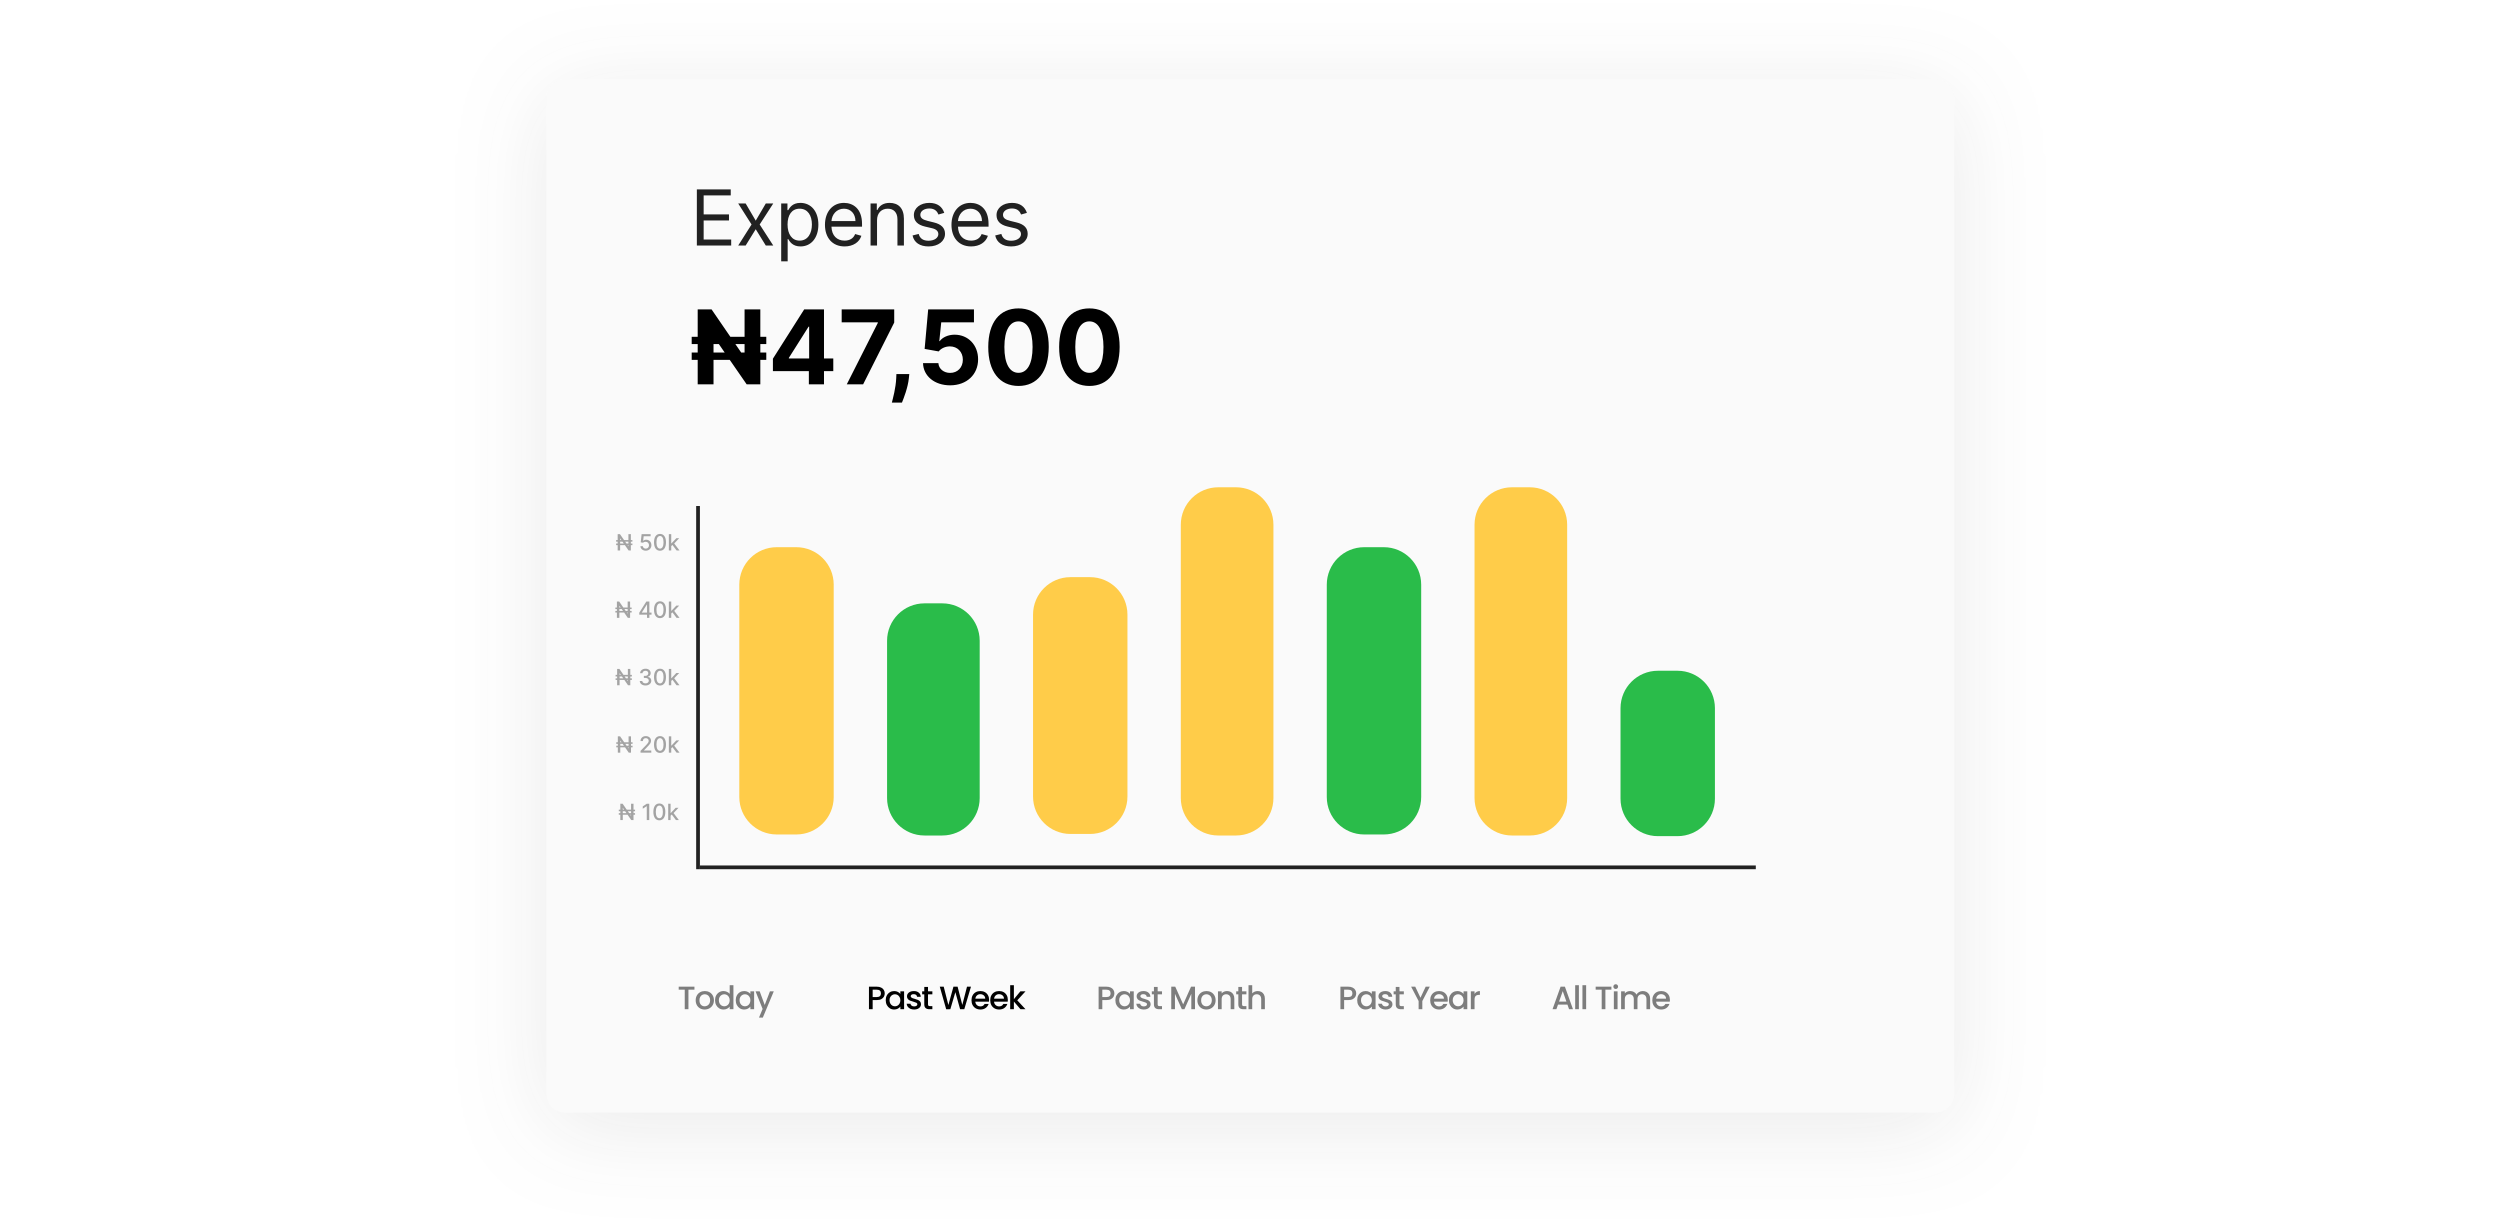
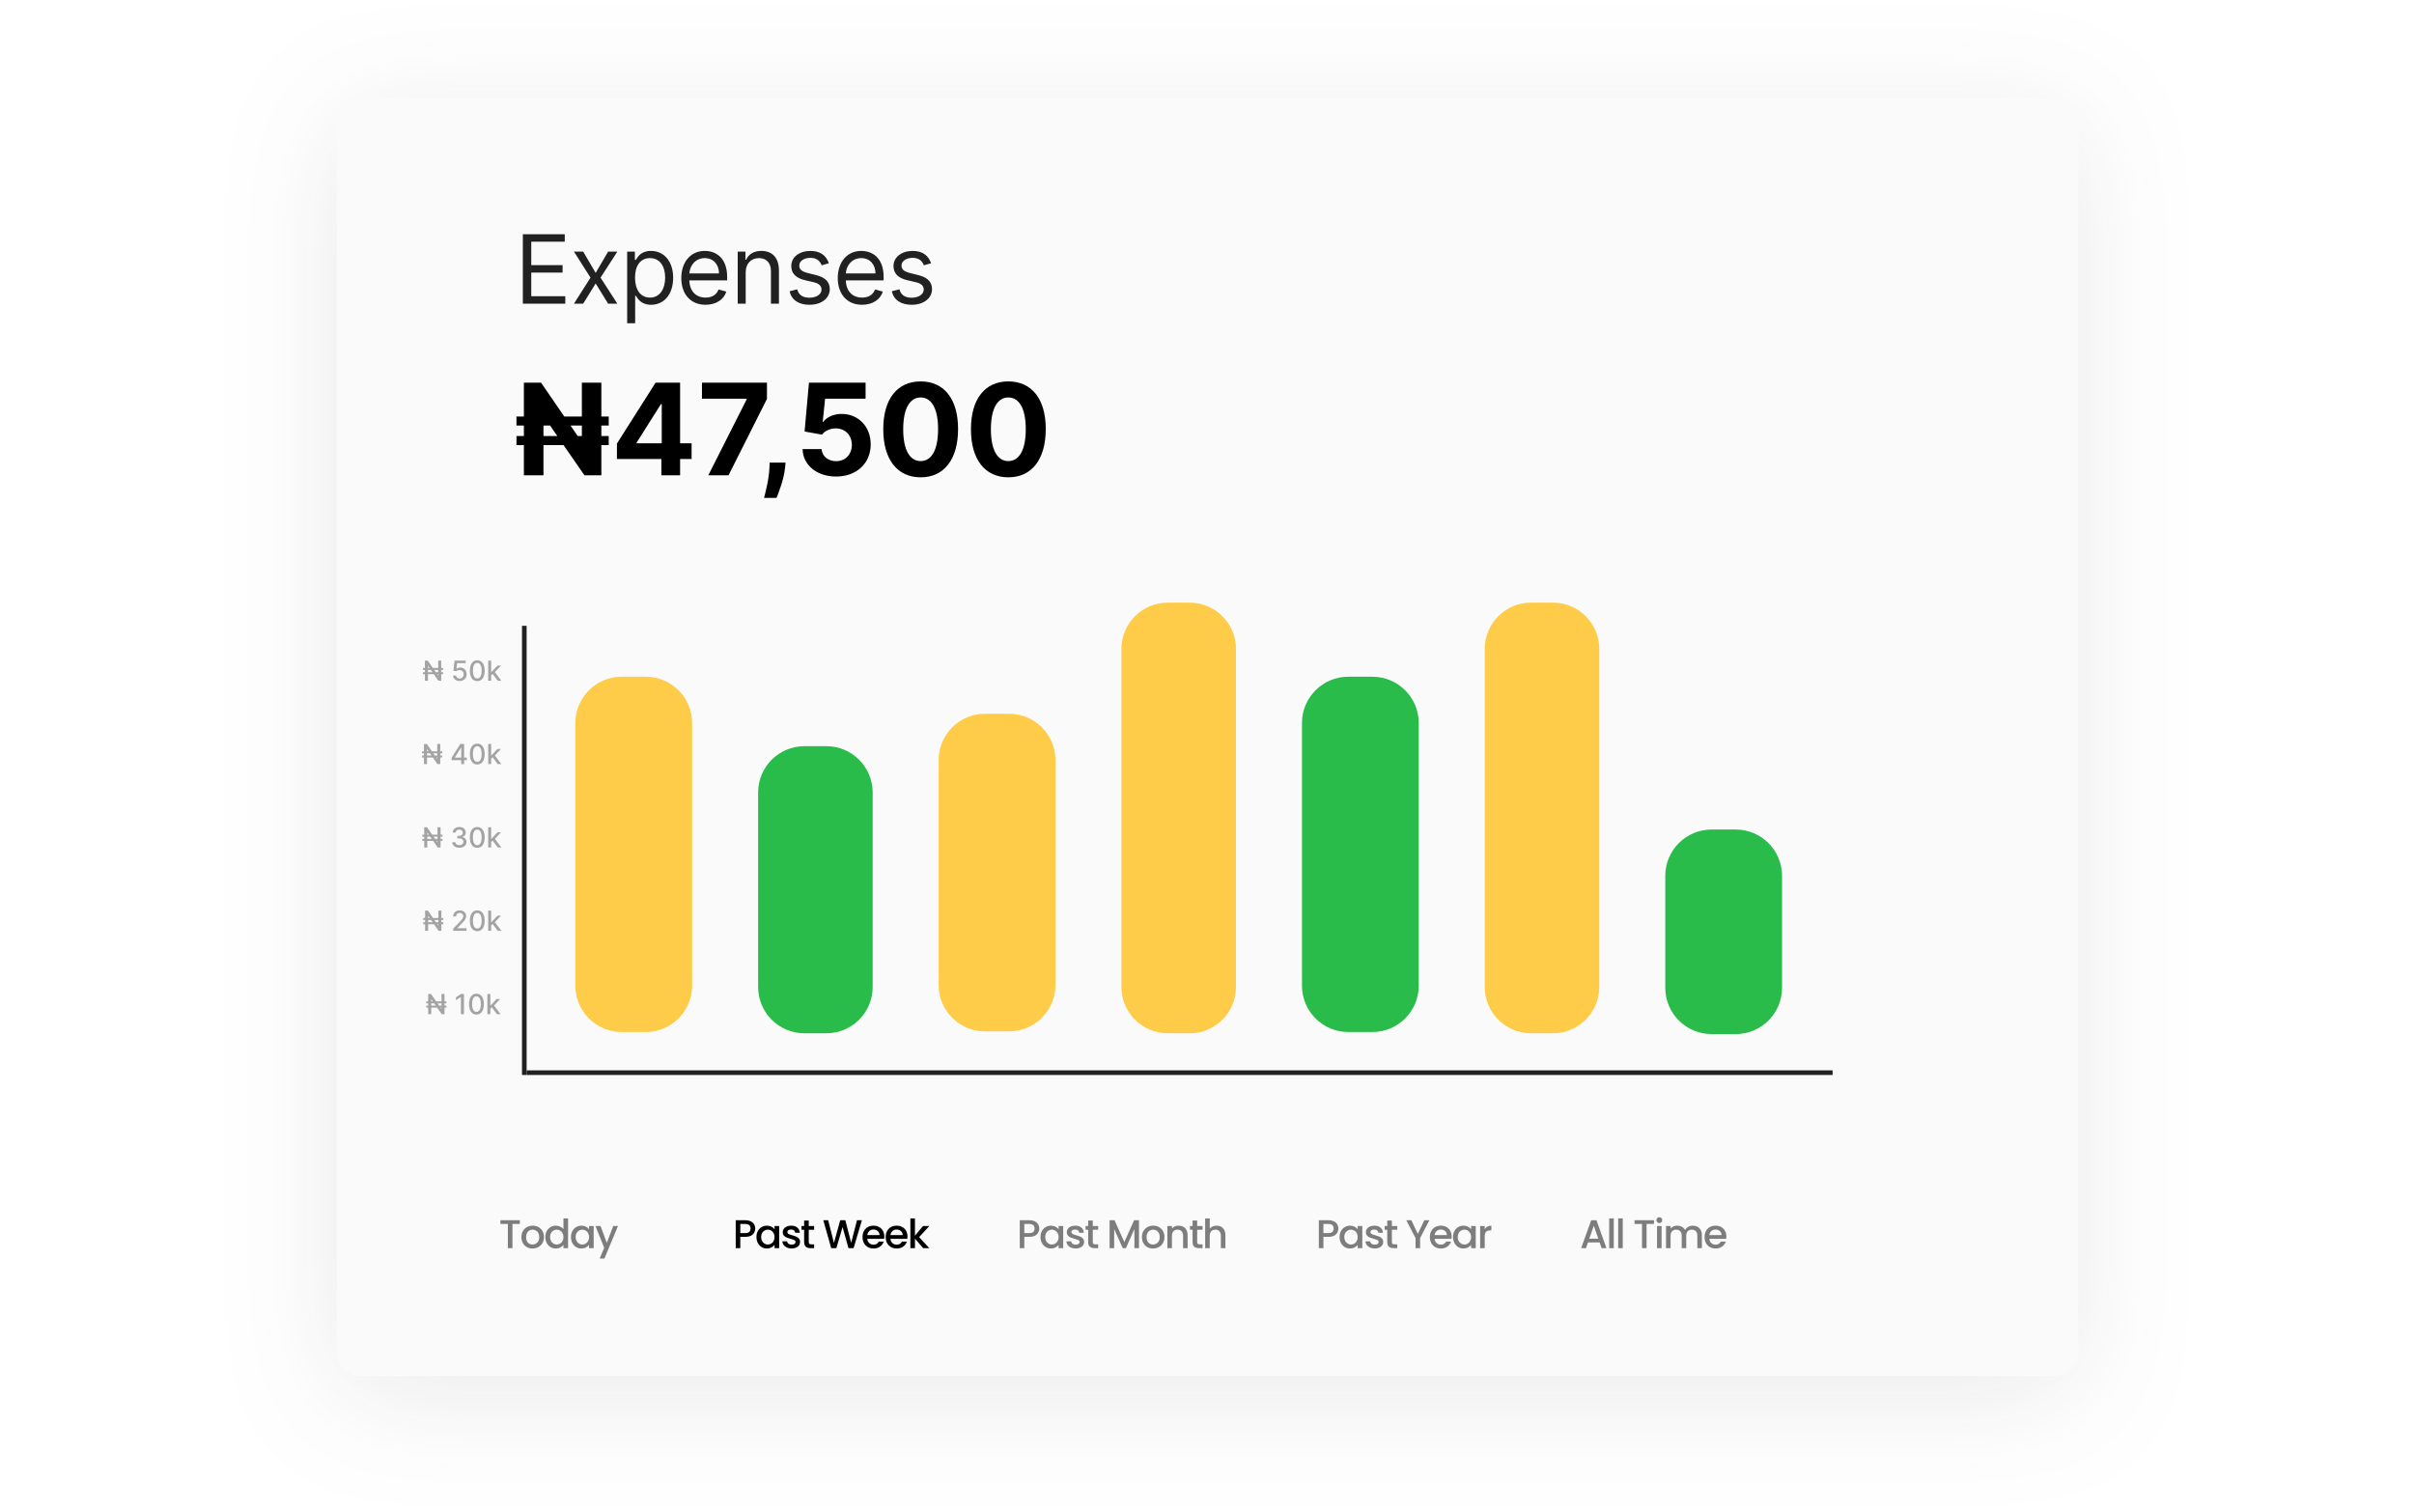
- <svg xmlns="http://www.w3.org/2000/svg" width="364" height="178" viewBox="0 0 364 278" fill="none">
+ <svg xmlns="http://www.w3.org/2000/svg" width="364" height="228" viewBox="0 0 364 278" fill="none">
  <g filter="url(#filter0_d)">
    <rect x="22" y="18" width="320.145" height="235" rx="4.257" fill="#FAFAFA" />
  </g>
  <path d="M55.667 224.368V225.054H54.302V229.496H53.461V225.054H52.089V224.368H55.667ZM57.988 229.563C57.604 229.563 57.257 229.476 56.947 229.304C56.638 229.127 56.394 228.881 56.217 228.566C56.04 228.247 55.951 227.878 55.951 227.459C55.951 227.046 56.042 226.68 56.224 226.36C56.406 226.04 56.655 225.794 56.97 225.622C57.284 225.45 57.636 225.364 58.025 225.364C58.413 225.364 58.765 225.45 59.08 225.622C59.395 225.794 59.643 226.04 59.825 226.36C60.007 226.68 60.098 227.046 60.098 227.459C60.098 227.873 60.005 228.239 59.818 228.559C59.631 228.879 59.375 229.127 59.05 229.304C58.731 229.476 58.377 229.563 57.988 229.563ZM57.988 228.832C58.204 228.832 58.406 228.78 58.593 228.677C58.785 228.574 58.94 228.419 59.058 228.212C59.176 228.005 59.235 227.755 59.235 227.459C59.235 227.164 59.178 226.916 59.065 226.714C58.952 226.508 58.802 226.353 58.615 226.249C58.428 226.146 58.227 226.094 58.01 226.094C57.794 226.094 57.592 226.146 57.405 226.249C57.223 226.353 57.078 226.508 56.97 226.714C56.861 226.916 56.807 227.164 56.807 227.459C56.807 227.897 56.918 228.237 57.139 228.478C57.366 228.714 57.648 228.832 57.988 228.832ZM60.354 227.445C60.354 227.036 60.438 226.675 60.605 226.36C60.778 226.045 61.009 225.802 61.299 225.629C61.594 225.452 61.921 225.364 62.28 225.364C62.546 225.364 62.807 225.423 63.063 225.541C63.323 225.654 63.53 225.806 63.682 225.998V224.035H64.531V229.496H63.682V228.884C63.545 229.08 63.353 229.243 63.107 229.371C62.866 229.499 62.588 229.563 62.273 229.563C61.919 229.563 61.594 229.474 61.299 229.297C61.009 229.115 60.778 228.864 60.605 228.544C60.438 228.219 60.354 227.853 60.354 227.445ZM63.682 227.459C63.682 227.179 63.623 226.936 63.505 226.729C63.392 226.522 63.242 226.365 63.055 226.257C62.868 226.148 62.667 226.094 62.45 226.094C62.234 226.094 62.032 226.148 61.845 226.257C61.658 226.36 61.506 226.515 61.388 226.722C61.274 226.923 61.218 227.164 61.218 227.445C61.218 227.725 61.274 227.971 61.388 228.183C61.506 228.394 61.658 228.556 61.845 228.67C62.037 228.778 62.239 228.832 62.45 228.832C62.667 228.832 62.868 228.778 63.055 228.67C63.242 228.561 63.392 228.404 63.505 228.197C63.623 227.986 63.682 227.74 63.682 227.459ZM65.06 227.445C65.06 227.036 65.144 226.675 65.311 226.36C65.484 226.045 65.715 225.802 66.005 225.629C66.3 225.452 66.625 225.364 66.979 225.364C67.299 225.364 67.577 225.428 67.813 225.556C68.054 225.679 68.246 225.834 68.388 226.02V225.43H69.237V229.496H68.388V228.891C68.246 229.083 68.051 229.243 67.805 229.371C67.559 229.499 67.279 229.563 66.964 229.563C66.615 229.563 66.295 229.474 66.005 229.297C65.715 229.115 65.484 228.864 65.311 228.544C65.144 228.219 65.06 227.853 65.06 227.445ZM68.388 227.459C68.388 227.179 68.329 226.936 68.211 226.729C68.098 226.522 67.948 226.365 67.761 226.257C67.574 226.148 67.373 226.094 67.156 226.094C66.94 226.094 66.738 226.148 66.551 226.257C66.364 226.36 66.212 226.515 66.094 226.722C65.98 226.923 65.924 227.164 65.924 227.445C65.924 227.725 65.98 227.971 66.094 228.183C66.212 228.394 66.364 228.556 66.551 228.67C66.743 228.778 66.945 228.832 67.156 228.832C67.373 228.832 67.574 228.778 67.761 228.67C67.948 228.561 68.098 228.404 68.211 228.197C68.329 227.986 68.388 227.74 68.388 227.459ZM73.707 225.43L71.213 231.407H70.342L71.168 229.43L69.567 225.43H70.504L71.648 228.529L72.836 225.43H73.707Z" fill="black" fill-opacity="0.5" />
  <path d="M98.939 225.895C98.939 226.156 98.877 226.402 98.754 226.633C98.631 226.864 98.434 227.054 98.164 227.201C97.893 227.344 97.546 227.415 97.123 227.415H96.194V229.496H95.352V224.368H97.123C97.517 224.368 97.849 224.436 98.12 224.574C98.395 224.707 98.599 224.889 98.732 225.12C98.87 225.351 98.939 225.61 98.939 225.895ZM97.123 226.729C97.443 226.729 97.682 226.658 97.839 226.515C97.996 226.367 98.075 226.161 98.075 225.895C98.075 225.334 97.758 225.054 97.123 225.054H96.194V226.729H97.123ZM99.165 227.445C99.165 227.036 99.249 226.675 99.416 226.36C99.588 226.045 99.82 225.802 100.11 225.629C100.405 225.452 100.73 225.364 101.084 225.364C101.404 225.364 101.682 225.428 101.918 225.556C102.159 225.679 102.351 225.834 102.493 226.02V225.43H103.342V229.496H102.493V228.891C102.351 229.083 102.156 229.243 101.91 229.371C101.664 229.499 101.384 229.563 101.069 229.563C100.72 229.563 100.4 229.474 100.11 229.297C99.82 229.115 99.588 228.864 99.416 228.544C99.249 228.219 99.165 227.853 99.165 227.445ZM102.493 227.459C102.493 227.179 102.434 226.936 102.316 226.729C102.203 226.522 102.053 226.365 101.866 226.257C101.679 226.148 101.477 226.094 101.261 226.094C101.045 226.094 100.843 226.148 100.656 226.257C100.469 226.36 100.316 226.515 100.198 226.722C100.085 226.923 100.029 227.164 100.029 227.445C100.029 227.725 100.085 227.971 100.198 228.183C100.316 228.394 100.469 228.556 100.656 228.67C100.848 228.778 101.049 228.832 101.261 228.832C101.477 228.832 101.679 228.778 101.866 228.67C102.053 228.561 102.203 228.404 102.316 228.197C102.434 227.986 102.493 227.74 102.493 227.459ZM105.628 229.563C105.308 229.563 105.02 229.506 104.764 229.393C104.513 229.275 104.314 229.117 104.166 228.921C104.019 228.719 103.94 228.495 103.93 228.249H104.801C104.816 228.421 104.897 228.566 105.045 228.684C105.197 228.798 105.387 228.854 105.613 228.854C105.849 228.854 106.031 228.81 106.159 228.721C106.292 228.628 106.358 228.51 106.358 228.367C106.358 228.215 106.284 228.101 106.137 228.028C105.994 227.954 105.765 227.873 105.45 227.784C105.145 227.7 104.897 227.619 104.705 227.541C104.513 227.462 104.346 227.341 104.203 227.179C104.066 227.017 103.997 226.803 103.997 226.537C103.997 226.321 104.061 226.124 104.189 225.947C104.317 225.765 104.499 225.622 104.735 225.519C104.976 225.415 105.251 225.364 105.561 225.364C106.024 225.364 106.395 225.482 106.675 225.718C106.961 225.949 107.113 226.266 107.133 226.67H106.292C106.277 226.488 106.203 226.343 106.07 226.234C105.937 226.126 105.758 226.072 105.532 226.072C105.31 226.072 105.141 226.114 105.022 226.198C104.904 226.281 104.845 226.392 104.845 226.53C104.845 226.638 104.885 226.729 104.963 226.803C105.042 226.876 105.138 226.936 105.251 226.98C105.364 227.019 105.532 227.071 105.753 227.135C106.048 227.213 106.289 227.295 106.476 227.378C106.668 227.457 106.833 227.575 106.971 227.732C107.108 227.89 107.18 228.099 107.185 228.36C107.185 228.591 107.121 228.798 106.993 228.98C106.865 229.162 106.683 229.304 106.447 229.408C106.215 229.511 105.942 229.563 105.628 229.563ZM108.78 226.116V228.367C108.78 228.52 108.814 228.63 108.883 228.699C108.957 228.763 109.08 228.795 109.252 228.795H109.769V229.496H109.104C108.726 229.496 108.435 229.408 108.234 229.23C108.032 229.053 107.931 228.766 107.931 228.367V226.116H107.452V225.43H107.931V224.419H108.78V225.43H109.769V226.116H108.78ZM118.549 224.368L117.029 229.496H116.077L114.999 225.615L113.856 229.496L112.911 229.503L111.457 224.368H112.35L113.413 228.544L114.564 224.368H115.508L116.578 228.522L117.648 224.368H118.549ZM122.674 227.363C122.674 227.516 122.664 227.654 122.644 227.777H119.538C119.562 228.101 119.683 228.362 119.899 228.559C120.116 228.756 120.381 228.854 120.696 228.854C121.149 228.854 121.469 228.665 121.656 228.286H122.563C122.44 228.66 122.216 228.967 121.892 229.208C121.572 229.444 121.173 229.563 120.696 229.563C120.308 229.563 119.958 229.476 119.648 229.304C119.343 229.127 119.102 228.881 118.925 228.566C118.753 228.247 118.667 227.878 118.667 227.459C118.667 227.041 118.751 226.675 118.918 226.36C119.09 226.04 119.329 225.794 119.634 225.622C119.944 225.45 120.298 225.364 120.696 225.364C121.08 225.364 121.422 225.447 121.722 225.615C122.022 225.782 122.256 226.018 122.423 226.323C122.59 226.623 122.674 226.97 122.674 227.363ZM121.796 227.098C121.791 226.788 121.68 226.539 121.464 226.353C121.247 226.166 120.979 226.072 120.659 226.072C120.369 226.072 120.121 226.166 119.914 226.353C119.707 226.535 119.584 226.783 119.545 227.098H121.796ZM126.933 227.363C126.933 227.516 126.923 227.654 126.904 227.777H123.797C123.821 228.101 123.942 228.362 124.158 228.559C124.375 228.756 124.641 228.854 124.955 228.854C125.408 228.854 125.728 228.665 125.915 228.286H126.822C126.699 228.66 126.476 228.967 126.151 229.208C125.831 229.444 125.433 229.563 124.955 229.563C124.567 229.563 124.218 229.476 123.908 229.304C123.603 229.127 123.362 228.881 123.184 228.566C123.012 228.247 122.926 227.878 122.926 227.459C122.926 227.041 123.01 226.675 123.177 226.36C123.349 226.04 123.588 225.794 123.893 225.622C124.203 225.45 124.557 225.364 124.955 225.364C125.339 225.364 125.681 225.447 125.981 225.615C126.281 225.782 126.515 226.018 126.682 226.323C126.849 226.623 126.933 226.97 126.933 227.363ZM126.055 227.098C126.05 226.788 125.939 226.539 125.723 226.353C125.506 226.166 125.238 226.072 124.919 226.072C124.628 226.072 124.38 226.166 124.173 226.353C123.967 226.535 123.844 226.783 123.804 227.098H126.055ZM129.074 227.467L130.949 229.496H129.812L128.307 227.747V229.496H127.466V224.035H128.307V227.209L129.783 225.43H130.949L129.074 227.467Z" fill="black" />
  <path d="M151.161 225.895C151.161 226.156 151.1 226.402 150.977 226.633C150.854 226.864 150.657 227.054 150.386 227.201C150.116 227.344 149.769 227.415 149.346 227.415H148.416V229.496H147.575V224.368H149.346C149.739 224.368 150.072 224.436 150.342 224.574C150.618 224.707 150.822 224.889 150.955 225.12C151.092 225.351 151.161 225.61 151.161 225.895ZM149.346 226.729C149.666 226.729 149.904 226.658 150.062 226.515C150.219 226.367 150.298 226.161 150.298 225.895C150.298 225.334 149.981 225.054 149.346 225.054H148.416V226.729H149.346ZM151.388 227.445C151.388 227.036 151.472 226.675 151.639 226.36C151.811 226.045 152.042 225.802 152.333 225.629C152.628 225.452 152.952 225.364 153.307 225.364C153.626 225.364 153.904 225.428 154.14 225.556C154.381 225.679 154.573 225.834 154.716 226.02V225.43H155.565V229.496H154.716V228.891C154.573 229.083 154.379 229.243 154.133 229.371C153.887 229.499 153.607 229.563 153.292 229.563C152.943 229.563 152.623 229.474 152.333 229.297C152.042 229.115 151.811 228.864 151.639 228.544C151.472 228.219 151.388 227.853 151.388 227.445ZM154.716 227.459C154.716 227.179 154.657 226.936 154.539 226.729C154.426 226.522 154.276 226.365 154.089 226.257C153.902 226.148 153.7 226.094 153.484 226.094C153.267 226.094 153.066 226.148 152.879 226.257C152.692 226.36 152.539 226.515 152.421 226.722C152.308 226.923 152.251 227.164 152.251 227.445C152.251 227.725 152.308 227.971 152.421 228.183C152.539 228.394 152.692 228.556 152.879 228.67C153.07 228.778 153.272 228.832 153.484 228.832C153.7 228.832 153.902 228.778 154.089 228.67C154.276 228.561 154.426 228.404 154.539 228.197C154.657 227.986 154.716 227.74 154.716 227.459ZM157.85 229.563C157.53 229.563 157.243 229.506 156.987 229.393C156.736 229.275 156.537 229.117 156.389 228.921C156.242 228.719 156.163 228.495 156.153 228.249H157.024C157.038 228.421 157.12 228.566 157.267 228.684C157.42 228.798 157.609 228.854 157.835 228.854C158.072 228.854 158.254 228.81 158.382 228.721C158.514 228.628 158.581 228.51 158.581 228.367C158.581 228.215 158.507 228.101 158.359 228.028C158.217 227.954 157.988 227.873 157.673 227.784C157.368 227.7 157.12 227.619 156.928 227.541C156.736 227.462 156.569 227.341 156.426 227.179C156.288 227.017 156.219 226.803 156.219 226.537C156.219 226.321 156.283 226.124 156.411 225.947C156.539 225.765 156.721 225.622 156.957 225.519C157.198 225.415 157.474 225.364 157.784 225.364C158.246 225.364 158.618 225.482 158.898 225.718C159.183 225.949 159.336 226.266 159.356 226.67H158.514C158.5 226.488 158.426 226.343 158.293 226.234C158.16 226.126 157.981 226.072 157.754 226.072C157.533 226.072 157.363 226.114 157.245 226.198C157.127 226.281 157.068 226.392 157.068 226.53C157.068 226.638 157.107 226.729 157.186 226.803C157.265 226.876 157.361 226.936 157.474 226.98C157.587 227.019 157.754 227.071 157.976 227.135C158.271 227.213 158.512 227.295 158.699 227.378C158.891 227.457 159.055 227.575 159.193 227.732C159.331 227.89 159.402 228.099 159.407 228.36C159.407 228.591 159.343 228.798 159.215 228.98C159.087 229.162 158.905 229.304 158.669 229.408C158.438 229.511 158.165 229.563 157.85 229.563ZM161.002 226.116V228.367C161.002 228.52 161.037 228.63 161.106 228.699C161.18 228.763 161.303 228.795 161.475 228.795H161.991V229.496H161.327C160.948 229.496 160.658 229.408 160.456 229.23C160.255 229.053 160.154 228.766 160.154 228.367V226.116H159.674V225.43H160.154V224.419H161.002V225.43H161.991V226.116H161.002ZM169.495 224.368V229.496H168.654V225.984L167.089 229.496H166.506L164.934 225.984V229.496H164.093V224.368H165.001L166.801 228.389L168.594 224.368H169.495ZM172.069 229.563C171.685 229.563 171.338 229.476 171.028 229.304C170.718 229.127 170.475 228.881 170.298 228.566C170.121 228.247 170.032 227.878 170.032 227.459C170.032 227.046 170.123 226.68 170.305 226.36C170.487 226.04 170.736 225.794 171.051 225.622C171.365 225.45 171.717 225.364 172.106 225.364C172.494 225.364 172.846 225.45 173.161 225.622C173.476 225.794 173.724 226.04 173.906 226.36C174.088 226.68 174.179 227.046 174.179 227.459C174.179 227.873 174.086 228.239 173.899 228.559C173.712 228.879 173.456 229.127 173.131 229.304C172.812 229.476 172.458 229.563 172.069 229.563ZM172.069 228.832C172.285 228.832 172.487 228.78 172.674 228.677C172.866 228.574 173.021 228.419 173.139 228.212C173.257 228.005 173.316 227.755 173.316 227.459C173.316 227.164 173.259 226.916 173.146 226.714C173.033 226.508 172.883 226.353 172.696 226.249C172.509 226.146 172.307 226.094 172.091 226.094C171.875 226.094 171.673 226.146 171.486 226.249C171.304 226.353 171.159 226.508 171.051 226.714C170.942 226.916 170.888 227.164 170.888 227.459C170.888 227.897 170.999 228.237 171.22 228.478C171.447 228.714 171.729 228.832 172.069 228.832ZM176.767 225.364C177.087 225.364 177.372 225.43 177.623 225.563C177.879 225.696 178.078 225.893 178.221 226.153C178.364 226.414 178.435 226.729 178.435 227.098V229.496H177.601V227.223C177.601 226.859 177.51 226.581 177.328 226.389C177.146 226.193 176.898 226.094 176.583 226.094C176.268 226.094 176.017 226.193 175.83 226.389C175.648 226.581 175.557 226.859 175.557 227.223V229.496H174.716V225.43H175.557V225.895C175.695 225.728 175.869 225.597 176.081 225.504C176.297 225.41 176.526 225.364 176.767 225.364ZM180.194 226.116V228.367C180.194 228.52 180.229 228.63 180.298 228.699C180.371 228.763 180.494 228.795 180.666 228.795H181.183V229.496H180.519C180.14 229.496 179.85 229.408 179.648 229.23C179.446 229.053 179.346 228.766 179.346 228.367V226.116H178.866V225.43H179.346V224.419H180.194V225.43H181.183V226.116H180.194ZM183.766 225.364C184.076 225.364 184.352 225.43 184.593 225.563C184.839 225.696 185.031 225.893 185.168 226.153C185.311 226.414 185.382 226.729 185.382 227.098V229.496H184.548V227.223C184.548 226.859 184.457 226.581 184.275 226.389C184.093 226.193 183.845 226.094 183.53 226.094C183.215 226.094 182.964 226.193 182.777 226.389C182.595 226.581 182.504 226.859 182.504 227.223V229.496H181.663V224.035H182.504V225.902C182.647 225.73 182.827 225.597 183.043 225.504C183.265 225.41 183.506 225.364 183.766 225.364Z" fill="black" fill-opacity="0.5" />
  <path d="M206.15 225.895C206.15 226.156 206.088 226.402 205.965 226.633C205.842 226.864 205.645 227.054 205.375 227.201C205.104 227.344 204.757 227.415 204.334 227.415H203.404V229.496H202.563V224.368H204.334C204.728 224.368 205.06 224.436 205.33 224.574C205.606 224.707 205.81 224.889 205.943 225.12C206.081 225.351 206.15 225.61 206.15 225.895ZM204.334 226.729C204.654 226.729 204.893 226.658 205.05 226.515C205.207 226.367 205.286 226.161 205.286 225.895C205.286 225.334 204.969 225.054 204.334 225.054H203.404V226.729H204.334ZM206.376 227.445C206.376 227.036 206.46 226.675 206.627 226.36C206.799 226.045 207.031 225.802 207.321 225.629C207.616 225.452 207.941 225.364 208.295 225.364C208.615 225.364 208.893 225.428 209.129 225.556C209.37 225.679 209.562 225.834 209.704 226.02V225.43H210.553V229.496H209.704V228.891C209.562 229.083 209.367 229.243 209.121 229.371C208.875 229.499 208.595 229.563 208.28 229.563C207.931 229.563 207.611 229.474 207.321 229.297C207.031 229.115 206.799 228.864 206.627 228.544C206.46 228.219 206.376 227.853 206.376 227.445ZM209.704 227.459C209.704 227.179 209.645 226.936 209.527 226.729C209.414 226.522 209.264 226.365 209.077 226.257C208.89 226.148 208.688 226.094 208.472 226.094C208.255 226.094 208.054 226.148 207.867 226.257C207.68 226.36 207.527 226.515 207.409 226.722C207.296 226.923 207.24 227.164 207.24 227.445C207.24 227.725 207.296 227.971 207.409 228.183C207.527 228.394 207.68 228.556 207.867 228.67C208.059 228.778 208.26 228.832 208.472 228.832C208.688 228.832 208.89 228.778 209.077 228.67C209.264 228.561 209.414 228.404 209.527 228.197C209.645 227.986 209.704 227.74 209.704 227.459ZM212.838 229.563C212.519 229.563 212.231 229.506 211.975 229.393C211.724 229.275 211.525 229.117 211.377 228.921C211.23 228.719 211.151 228.495 211.141 228.249H212.012C212.027 228.421 212.108 228.566 212.256 228.684C212.408 228.798 212.597 228.854 212.824 228.854C213.06 228.854 213.242 228.81 213.37 228.721C213.503 228.628 213.569 228.51 213.569 228.367C213.569 228.215 213.495 228.101 213.348 228.028C213.205 227.954 212.976 227.873 212.661 227.784C212.356 227.7 212.108 227.619 211.916 227.541C211.724 227.462 211.557 227.341 211.414 227.179C211.277 227.017 211.208 226.803 211.208 226.537C211.208 226.321 211.272 226.124 211.4 225.947C211.527 225.765 211.709 225.622 211.946 225.519C212.187 225.415 212.462 225.364 212.772 225.364C213.235 225.364 213.606 225.482 213.886 225.718C214.172 225.949 214.324 226.266 214.344 226.67H213.503C213.488 226.488 213.414 226.343 213.281 226.234C213.148 226.126 212.969 226.072 212.743 226.072C212.521 226.072 212.351 226.114 212.233 226.198C212.115 226.281 212.056 226.392 212.056 226.53C212.056 226.638 212.096 226.729 212.174 226.803C212.253 226.876 212.349 226.936 212.462 226.98C212.575 227.019 212.743 227.071 212.964 227.135C213.259 227.213 213.5 227.295 213.687 227.378C213.879 227.457 214.044 227.575 214.182 227.732C214.319 227.89 214.391 228.099 214.396 228.36C214.396 228.591 214.332 228.798 214.204 228.98C214.076 229.162 213.894 229.304 213.658 229.408C213.426 229.511 213.153 229.563 212.838 229.563ZM215.991 226.116V228.367C215.991 228.52 216.025 228.63 216.094 228.699C216.168 228.763 216.291 228.795 216.463 228.795H216.98V229.496H216.315C215.937 229.496 215.646 229.408 215.445 229.23C215.243 229.053 215.142 228.766 215.142 228.367V226.116H214.662V225.43H215.142V224.419H215.991V225.43H216.98V226.116H215.991ZM222.882 224.368L221.185 227.637V229.496H220.343V227.637L218.639 224.368H219.576L220.764 226.884L221.952 224.368H222.882ZM226.981 227.363C226.981 227.516 226.971 227.654 226.951 227.777H223.844C223.869 228.101 223.99 228.362 224.206 228.559C224.423 228.756 224.688 228.854 225.003 228.854C225.456 228.854 225.775 228.665 225.962 228.286H226.87C226.747 228.66 226.523 228.967 226.198 229.208C225.879 229.444 225.48 229.563 225.003 229.563C224.614 229.563 224.265 229.476 223.955 229.304C223.65 229.127 223.409 228.881 223.232 228.566C223.06 228.247 222.974 227.878 222.974 227.459C222.974 227.041 223.057 226.675 223.225 226.36C223.397 226.04 223.635 225.794 223.94 225.622C224.25 225.45 224.605 225.364 225.003 225.364C225.387 225.364 225.729 225.447 226.029 225.615C226.329 225.782 226.563 226.018 226.73 226.323C226.897 226.623 226.981 226.97 226.981 227.363ZM226.103 227.098C226.098 226.788 225.987 226.539 225.77 226.353C225.554 226.166 225.286 226.072 224.966 226.072C224.676 226.072 224.427 226.166 224.221 226.353C224.014 226.535 223.891 226.783 223.852 227.098H226.103ZM227.233 227.445C227.233 227.036 227.317 226.675 227.484 226.36C227.656 226.045 227.887 225.802 228.177 225.629C228.473 225.452 228.797 225.364 229.152 225.364C229.471 225.364 229.749 225.428 229.985 225.556C230.226 225.679 230.418 225.834 230.561 226.02V225.43H231.41V229.496H230.561V228.891C230.418 229.083 230.224 229.243 229.978 229.371C229.732 229.499 229.452 229.563 229.137 229.563C228.788 229.563 228.468 229.474 228.177 229.297C227.887 229.115 227.656 228.864 227.484 228.544C227.317 228.219 227.233 227.853 227.233 227.445ZM230.561 227.459C230.561 227.179 230.502 226.936 230.384 226.729C230.271 226.522 230.121 226.365 229.934 226.257C229.747 226.148 229.545 226.094 229.329 226.094C229.112 226.094 228.91 226.148 228.724 226.257C228.537 226.36 228.384 226.515 228.266 226.722C228.153 226.923 228.096 227.164 228.096 227.445C228.096 227.725 228.153 227.971 228.266 228.183C228.384 228.394 228.537 228.556 228.724 228.67C228.915 228.778 229.117 228.832 229.329 228.832C229.545 228.832 229.747 228.778 229.934 228.67C230.121 228.561 230.271 228.404 230.384 228.197C230.502 227.986 230.561 227.74 230.561 227.459ZM233.061 226.02C233.184 225.814 233.346 225.654 233.548 225.541C233.754 225.423 233.998 225.364 234.278 225.364V226.234H234.064C233.735 226.234 233.484 226.318 233.311 226.485C233.144 226.653 233.061 226.943 233.061 227.356V229.496H232.219V225.43H233.061V226.02Z" fill="black" fill-opacity="0.5" />
  <path d="M254.188 228.448H252.041L251.672 229.496H250.794L252.631 224.36H253.605L255.443 229.496H254.557L254.188 228.448ZM253.952 227.762L253.118 225.378L252.277 227.762H253.952ZM256.788 224.035V229.496H255.947V224.035H256.788ZM258.438 224.035V229.496H257.597V224.035H258.438ZM264.183 224.368V225.054H262.817V229.496H261.976V225.054H260.604V224.368H264.183ZM265.167 224.891C265.015 224.891 264.887 224.84 264.784 224.736C264.68 224.633 264.629 224.505 264.629 224.353C264.629 224.2 264.68 224.072 264.784 223.969C264.887 223.866 265.015 223.814 265.167 223.814C265.315 223.814 265.44 223.866 265.544 223.969C265.647 224.072 265.699 224.2 265.699 224.353C265.699 224.505 265.647 224.633 265.544 224.736C265.44 224.84 265.315 224.891 265.167 224.891ZM265.581 225.43V229.496H264.739V225.43H265.581ZM271.312 225.364C271.632 225.364 271.917 225.43 272.168 225.563C272.424 225.696 272.623 225.893 272.766 226.153C272.913 226.414 272.987 226.729 272.987 227.098V229.496H272.153V227.223C272.153 226.859 272.062 226.581 271.88 226.389C271.698 226.193 271.45 226.094 271.135 226.094C270.82 226.094 270.569 226.193 270.382 226.389C270.2 226.581 270.109 226.859 270.109 227.223V229.496H269.275V227.223C269.275 226.859 269.184 226.581 269.002 226.389C268.82 226.193 268.572 226.094 268.257 226.094C267.942 226.094 267.691 226.193 267.504 226.389C267.322 226.581 267.231 226.859 267.231 227.223V229.496H266.39V225.43H267.231V225.895C267.369 225.728 267.543 225.597 267.755 225.504C267.967 225.41 268.193 225.364 268.434 225.364C268.759 225.364 269.049 225.433 269.305 225.57C269.56 225.708 269.757 225.907 269.895 226.168C270.018 225.922 270.21 225.728 270.471 225.585C270.731 225.438 271.012 225.364 271.312 225.364ZM277.489 227.363C277.489 227.516 277.479 227.654 277.459 227.777H274.353C274.377 228.101 274.498 228.362 274.714 228.559C274.931 228.756 275.196 228.854 275.511 228.854C275.964 228.854 276.283 228.665 276.47 228.286H277.378C277.255 228.66 277.031 228.967 276.706 229.208C276.387 229.444 275.988 229.563 275.511 229.563C275.122 229.563 274.773 229.476 274.463 229.304C274.158 229.127 273.917 228.881 273.74 228.566C273.568 228.247 273.482 227.878 273.482 227.459C273.482 227.041 273.565 226.675 273.733 226.36C273.905 226.04 274.143 225.794 274.448 225.622C274.758 225.45 275.113 225.364 275.511 225.364C275.895 225.364 276.237 225.447 276.537 225.615C276.837 225.782 277.071 226.018 277.238 226.323C277.405 226.623 277.489 226.97 277.489 227.363ZM276.611 227.098C276.606 226.788 276.495 226.539 276.278 226.353C276.062 226.166 275.794 226.072 275.474 226.072C275.184 226.072 274.935 226.166 274.729 226.353C274.522 226.535 274.399 226.783 274.36 227.098H276.611Z" fill="black" fill-opacity="0.5" />
  <path d="M72.005 76.581H70.649V70.362H67.066V76.581H63.831L59.566 70.362H56.406V76.581H55.042V78.244H56.406V80.173H55.042V81.836H56.406V87.391H60.006V81.836H63.698L67.54 87.391H70.649V81.836H72.005V80.173H70.649V78.244H72.005V76.581ZM61.22 78.244L62.55 80.173H60.006V78.244H61.22ZM67.066 78.244V80.173H66.301L64.978 78.244H67.066ZM73.512 84.397H81.685V87.391H85.128V84.397H87.24V81.512H85.128V70.362H80.621L73.512 81.562V84.397ZM81.752 81.512H77.137V81.379L81.619 74.286H81.752V81.512ZM90.312 87.391H94.029L101.096 73.347V70.362H89.148V73.305H97.371V73.421L90.312 87.391ZM104.52 85.062H101.593L101.552 85.994C101.452 88.255 100.803 90.575 100.562 91.548H102.857C103.256 90.542 104.204 88.18 104.429 85.977L104.52 85.062ZM113.808 87.623C117.6 87.623 120.177 85.154 120.169 81.712C120.177 78.452 117.899 76.107 114.831 76.107C113.334 76.107 112.045 76.731 111.446 77.571H111.347L111.787 73.305H119.229V70.362H108.819L108.012 79.342L111.214 79.915C111.738 79.209 112.752 78.768 113.758 78.768C115.471 78.776 116.702 80.015 116.702 81.803C116.702 83.574 115.496 84.796 113.808 84.796C112.378 84.796 111.222 83.898 111.139 82.576H107.647C107.713 85.52 110.282 87.623 113.808 87.623ZM129.357 87.765C133.639 87.765 136.225 84.505 136.233 78.893C136.242 73.322 133.622 70.129 129.357 70.129C125.083 70.129 122.489 73.313 122.48 78.893C122.464 84.489 125.066 87.757 129.357 87.765ZM129.357 84.78C127.403 84.78 126.139 82.817 126.147 78.893C126.156 75.026 127.411 73.081 129.357 73.081C131.294 73.081 132.558 75.026 132.558 78.893C132.566 82.817 131.303 84.78 129.357 84.78ZM145.477 87.765C149.76 87.765 152.346 84.505 152.354 78.893C152.362 73.322 149.743 70.129 145.477 70.129C141.204 70.129 138.609 73.313 138.601 78.893C138.584 84.489 141.187 87.757 145.477 87.765ZM145.477 84.78C143.523 84.78 142.26 82.817 142.268 78.893C142.276 75.026 143.532 73.081 145.477 73.081C147.415 73.081 148.679 75.026 148.679 78.893C148.687 82.817 147.423 84.78 145.477 84.78Z" fill="black" />
  <path d="M56.215 55.84H64.022V54.468H57.761V50.127H63.523V48.755H57.761V44.44H63.922V43.068H56.215V55.84ZM67.308 46.261H65.612L68.655 51.05L65.612 55.84H67.308L69.603 52.123L71.898 55.84H73.594L70.501 51.05L73.594 46.261H71.898L69.603 50.177L67.308 46.261ZM75.394 59.432H76.866V54.368H76.991C77.315 54.892 77.939 56.039 79.784 56.039C82.179 56.039 83.85 54.119 83.85 51.075C83.85 48.057 82.179 46.136 79.76 46.136C77.889 46.136 77.315 47.284 76.991 47.783H76.816V46.261H75.394V59.432ZM76.841 51.05C76.841 48.905 77.789 47.458 79.585 47.458C81.456 47.458 82.379 49.03 82.379 51.05C82.379 53.096 81.431 54.717 79.585 54.717C77.814 54.717 76.841 53.221 76.841 51.05ZM89.812 56.039C91.757 56.039 93.179 55.067 93.628 53.62L92.206 53.221C91.832 54.218 90.965 54.717 89.812 54.717C88.084 54.717 86.893 53.601 86.825 51.549H93.778V50.926C93.778 47.359 91.658 46.136 89.662 46.136C87.068 46.136 85.347 48.182 85.347 51.125C85.347 54.069 87.043 56.039 89.812 56.039ZM86.825 50.277C86.924 48.787 87.978 47.458 89.662 47.458C91.258 47.458 92.281 48.656 92.281 50.277H86.825ZM97.188 50.078C97.188 48.406 98.224 47.458 99.633 47.458C100.999 47.458 101.828 48.35 101.828 49.853V55.84H103.3V49.753C103.3 47.309 101.997 46.136 100.057 46.136C98.61 46.136 97.712 46.785 97.263 47.758H97.138V46.261H95.717V55.84H97.188V50.078ZM112.474 48.406C112.013 47.047 110.978 46.136 109.082 46.136C107.061 46.136 105.565 47.284 105.565 48.905C105.565 50.227 106.35 51.113 108.109 51.524L109.705 51.899C110.672 52.123 111.127 52.584 111.127 53.246C111.127 54.069 110.254 54.742 108.882 54.742C107.679 54.742 106.924 54.225 106.662 53.196L105.265 53.545C105.608 55.173 106.949 56.039 108.907 56.039C111.133 56.039 112.649 54.823 112.649 53.171C112.649 51.836 111.813 50.994 110.104 50.577L108.683 50.227C107.548 49.947 107.036 49.566 107.036 48.83C107.036 48.007 107.909 47.408 109.082 47.408C110.366 47.408 110.896 48.119 111.152 48.781L112.474 48.406ZM118.58 56.039C120.526 56.039 121.948 55.067 122.397 53.62L120.975 53.221C120.601 54.218 119.734 54.717 118.58 54.717C116.853 54.717 115.662 53.601 115.593 51.549H122.547V50.926C122.547 47.359 120.426 46.136 118.431 46.136C115.836 46.136 114.115 48.182 114.115 51.125C114.115 54.069 115.811 56.039 118.58 56.039ZM115.593 50.277C115.693 48.787 116.747 47.458 118.431 47.458C120.027 47.458 121.05 48.656 121.05 50.277H115.593ZM131.27 48.406C130.809 47.047 129.774 46.136 127.878 46.136C125.857 46.136 124.361 47.284 124.361 48.905C124.361 50.227 125.146 51.113 126.905 51.524L128.501 51.899C129.468 52.123 129.923 52.584 129.923 53.246C129.923 54.069 129.05 54.742 127.678 54.742C126.475 54.742 125.72 54.225 125.458 53.196L124.061 53.545C124.404 55.173 125.745 56.039 127.703 56.039C129.93 56.039 131.445 54.823 131.445 53.171C131.445 51.836 130.609 50.994 128.901 50.577L127.479 50.227C126.344 49.947 125.832 49.566 125.832 48.83C125.832 48.007 126.705 47.408 127.878 47.408C129.163 47.408 129.693 48.119 129.948 48.781L131.27 48.406Z" fill="#212121" />
  <line x1="56.484" y1="115.066" x2="56.484" y2="197.657" stroke="#212121" stroke-width="0.851" />
  <line x1="56.91" y1="197.231" x2="297.019" y2="197.231" stroke="#212121" stroke-width="0.851" />
  <path opacity="0.4" d="M42.164 184.12H41.812V182.763H41.257V184.12H40.272L39.333 182.763H38.814V184.12H38.464V184.483H38.814V184.904H38.464V185.267H38.814V186.479H39.374V185.267H40.457L41.297 186.479H41.812V185.267H42.164V184.904H41.812V184.483H42.164V184.12ZM39.915 184.483L40.205 184.904H39.374V184.483H39.915ZM41.257 184.483V184.904H40.816L40.524 184.483H41.257ZM39.374 184.12V183.754H39.409L39.663 184.12H39.374ZM41.067 185.267H41.257V185.492H41.223L41.067 185.267ZM45.389 182.763H44.843L43.916 183.369V183.906L44.804 183.325H44.826V186.479H45.389V182.763ZM47.687 186.54C48.545 186.54 49.048 185.84 49.048 184.623C49.048 183.414 48.538 182.712 47.687 182.712C46.835 182.712 46.327 183.413 46.325 184.623C46.325 185.838 46.827 186.538 47.687 186.54ZM47.687 186.056C47.185 186.056 46.882 185.551 46.882 184.623C46.883 183.697 47.187 183.188 47.687 183.188C48.186 183.188 48.491 183.697 48.491 184.623C48.491 185.551 48.188 186.056 47.687 186.056ZM49.699 186.479H50.241V185.49L50.511 185.219L51.458 186.479H52.124L50.92 184.887L52.048 183.692H51.398L50.288 184.871H50.241V182.763H49.699V186.479Z" fill="#212121" />
  <path opacity="0.4" d="M41.594 168.796H41.242V167.439H40.687V168.796H39.702L38.763 167.439H38.244V168.796H37.894V169.159H38.244V169.58H37.894V169.942H38.244V171.154H38.804V169.942H39.887L40.727 171.154H41.242V169.942H41.594V169.58H41.242V169.159H41.594V168.796ZM39.345 169.159L39.635 169.58H38.804V169.159H39.345ZM40.687 169.159V169.58H40.246L39.955 169.159H40.687ZM38.804 168.796V168.429H38.839L39.093 168.796H38.804ZM40.497 169.942H40.687V170.167H40.653L40.497 169.942ZM43.409 171.154H45.855V170.674H44.182V170.646L44.92 169.873C45.601 169.186 45.795 168.858 45.795 168.442C45.795 167.845 45.309 167.388 44.608 167.388C43.913 167.388 43.406 167.838 43.406 168.516H43.941C43.939 168.117 44.196 167.856 44.597 167.856C44.975 167.856 45.261 168.088 45.261 168.458C45.261 168.787 45.065 169.023 44.666 169.445L43.409 170.748V171.154ZM47.836 171.216C48.694 171.216 49.196 170.516 49.196 169.298C49.196 168.09 48.687 167.388 47.836 167.388C46.983 167.388 46.475 168.088 46.473 169.298C46.473 170.514 46.976 171.214 47.836 171.216ZM47.836 170.732C47.333 170.732 47.03 170.227 47.03 169.298C47.032 168.373 47.335 167.863 47.836 167.863C48.335 167.863 48.639 168.373 48.639 169.298C48.639 170.227 48.336 170.732 47.836 170.732ZM49.847 171.154H50.389V170.166L50.66 169.895L51.607 171.154H52.273L51.068 169.563L52.197 168.368H51.547L50.437 169.547H50.389V167.439H49.847V171.154Z" fill="#212121" />
  <path opacity="0.4" d="M41.435 153.47H41.083V152.113H40.528V153.47H39.543L38.603 152.113H38.084V153.47H37.734V153.833H38.084V154.253H37.734V154.616H38.084V155.828H38.645V154.616H39.728L40.568 155.828H41.083V154.616H41.435V154.253H41.083V153.833H41.435V153.47ZM39.185 153.833L39.475 154.253H38.645V153.833H39.185ZM40.528 153.833V154.253H40.087L39.795 153.833H40.528ZM38.645 153.47V153.103H38.679L38.933 153.47H38.645ZM40.337 154.616H40.528V154.841H40.493L40.337 154.616ZM44.543 155.879C45.301 155.879 45.858 155.425 45.856 154.809C45.858 154.339 45.573 154.001 45.08 153.925V153.896C45.468 153.796 45.72 153.491 45.718 153.074C45.72 152.528 45.272 152.062 44.557 152.062C43.875 152.062 43.327 152.474 43.309 153.078H43.852C43.864 152.737 44.185 152.53 44.55 152.53C44.929 152.53 45.178 152.76 45.176 153.103C45.178 153.462 44.889 153.698 44.478 153.698H44.164V154.155H44.478C44.993 154.155 45.29 154.417 45.29 154.79C45.29 155.151 44.977 155.396 44.539 155.396C44.137 155.396 43.823 155.19 43.801 154.859H43.231C43.255 155.465 43.792 155.879 44.543 155.879ZM47.836 155.89C48.694 155.89 49.196 155.19 49.196 153.972C49.196 152.764 48.687 152.062 47.836 152.062C46.983 152.062 46.475 152.762 46.473 153.972C46.473 155.188 46.976 155.888 47.836 155.89ZM47.836 155.405C47.333 155.405 47.03 154.901 47.03 153.972C47.032 153.047 47.335 152.537 47.836 152.537C48.335 152.537 48.639 153.047 48.639 153.972C48.639 154.901 48.336 155.405 47.836 155.405ZM49.847 155.828H50.389V154.839L50.66 154.569L51.607 155.828H52.273L51.068 154.237L52.197 153.042H51.547L50.437 154.221H50.389V152.113H49.847V155.828Z" fill="#212121" />
  <path opacity="0.4" d="M41.385 138.144H41.033V136.787H40.478V138.144H39.493L38.553 136.787H38.034V138.144H37.684V138.506H38.034V138.927H37.684V139.29H38.034V140.502H38.595V139.29H39.678L40.518 140.502H41.033V139.29H41.385V138.927H41.033V138.506H41.385V138.144ZM39.135 138.506L39.426 138.927H38.595V138.506H39.135ZM40.478 138.506V138.927H40.037L39.745 138.506H40.478ZM38.595 138.144V137.777H38.629L38.883 138.144H38.595ZM40.287 139.29H40.478V139.515H40.443L40.287 139.29ZM43.121 139.776H44.883V140.502H45.418V139.776H45.91V139.301H45.418V136.787H44.727L43.121 139.323V139.776ZM44.887 139.301H43.709V139.272L44.858 137.454H44.887V139.301ZM47.836 140.564C48.694 140.564 49.196 139.863 49.196 138.646C49.196 137.438 48.687 136.736 47.836 136.736C46.983 136.736 46.475 137.436 46.473 138.646C46.473 139.862 46.976 140.562 47.836 140.564ZM47.836 140.079C47.333 140.079 47.03 139.575 47.03 138.646C47.032 137.721 47.335 137.211 47.836 137.211C48.335 137.211 48.639 137.721 48.639 138.646C48.639 139.575 48.336 140.079 47.836 140.079ZM49.847 140.502H50.389V139.513L50.66 139.243L51.607 140.502H52.273L51.068 138.911L52.197 137.715H51.547L50.437 138.895H50.389V136.787H49.847V140.502Z" fill="#212121" />
  <path opacity="0.4" d="M41.559 122.817H41.208V121.46H40.653V122.817H39.667L38.728 121.46H38.209V122.817H37.859V123.18H38.209V123.601H37.859V123.964H38.209V125.176H38.769V123.964H39.852L40.692 125.176H41.208V123.964H41.559V123.601H41.208V123.18H41.559V122.817ZM39.31 123.18L39.6 123.601H38.769V123.18H39.31ZM40.653 123.18V123.601H40.212L39.919 123.18H40.653ZM38.769 122.817V122.451H38.804L39.058 122.817H38.769ZM40.462 123.964H40.653V124.189H40.618L40.462 123.964ZM44.6 125.227C45.348 125.227 45.881 124.699 45.88 123.975C45.881 123.256 45.381 122.734 44.704 122.734C44.428 122.734 44.172 122.839 44.027 122.981H44.005L44.123 121.941H45.7V121.46H43.657L43.449 123.333L43.962 123.409C44.102 123.284 44.352 123.198 44.577 123.198C45.018 123.202 45.337 123.532 45.337 123.986C45.337 124.432 45.027 124.755 44.6 124.755C44.241 124.755 43.956 124.526 43.928 124.207H43.383C43.405 124.798 43.918 125.227 44.6 125.227ZM47.836 125.237C48.694 125.237 49.196 124.537 49.196 123.32C49.196 122.112 48.687 121.41 47.836 121.41C46.983 121.41 46.475 122.11 46.473 123.32C46.473 124.535 46.976 125.236 47.836 125.237ZM47.836 124.753C47.333 124.753 47.03 124.249 47.03 123.32C47.032 122.395 47.335 121.885 47.836 121.885C48.334 121.885 48.639 122.395 48.639 123.32C48.639 124.249 48.336 124.753 47.836 124.753ZM49.847 125.176H50.389V124.187L50.66 123.917L51.607 125.176H52.273L51.068 123.585L52.197 122.389H51.547L50.437 123.568H50.389V121.46H49.847V125.176Z" fill="#212121" />
  <rect x="65.869" y="124.43" width="21.467" height="65.327" rx="8.514" fill="#FFCC49" />
  <rect x="99.471" y="137.201" width="21.061" height="52.79" rx="8.514" fill="#2ABC4A" />
  <rect x="132.664" y="131.242" width="21.467" height="58.399" rx="8.514" fill="#FFCC49" />
  <rect x="166.266" y="110.807" width="21.061" height="79.184" rx="8.514" fill="#FFCC49" />
  <rect x="199.461" y="124.43" width="21.467" height="65.327" rx="8.514" fill="#2ABC4A" />
  <rect x="233.061" y="110.807" width="21.061" height="79.184" rx="8.514" fill="#FFCC49" />
  <rect x="266.256" y="152.527" width="21.467" height="37.613" rx="8.514" fill="#2ABC4A" />
  <defs>
    <filter id="filter0_d" x="0.714" y="0.12" width="362.717" height="277.572" filterUnits="userSpaceOnUse" color-interpolation-filters="sRGB">
      <feFlood flood-opacity="0" result="BackgroundImageFix" />
      <feColorMatrix in="SourceAlpha" type="matrix" values="0 0 0 0 0 0 0 0 0 0 0 0 0 0 0 0 0 0 127 0" />
      <feOffset dy="3.406" />
      <feGaussianBlur stdDeviation="10.643" />
      <feColorMatrix type="matrix" values="0 0 0 0 0.196 0 0 0 0 0.196 0 0 0 0 0.196 0 0 0 0.1 0" />
      <feBlend mode="normal" in2="BackgroundImageFix" result="effect1_dropShadow" />
      <feBlend mode="normal" in="SourceGraphic" in2="effect1_dropShadow" result="shape" />
    </filter>
  </defs>
</svg>
